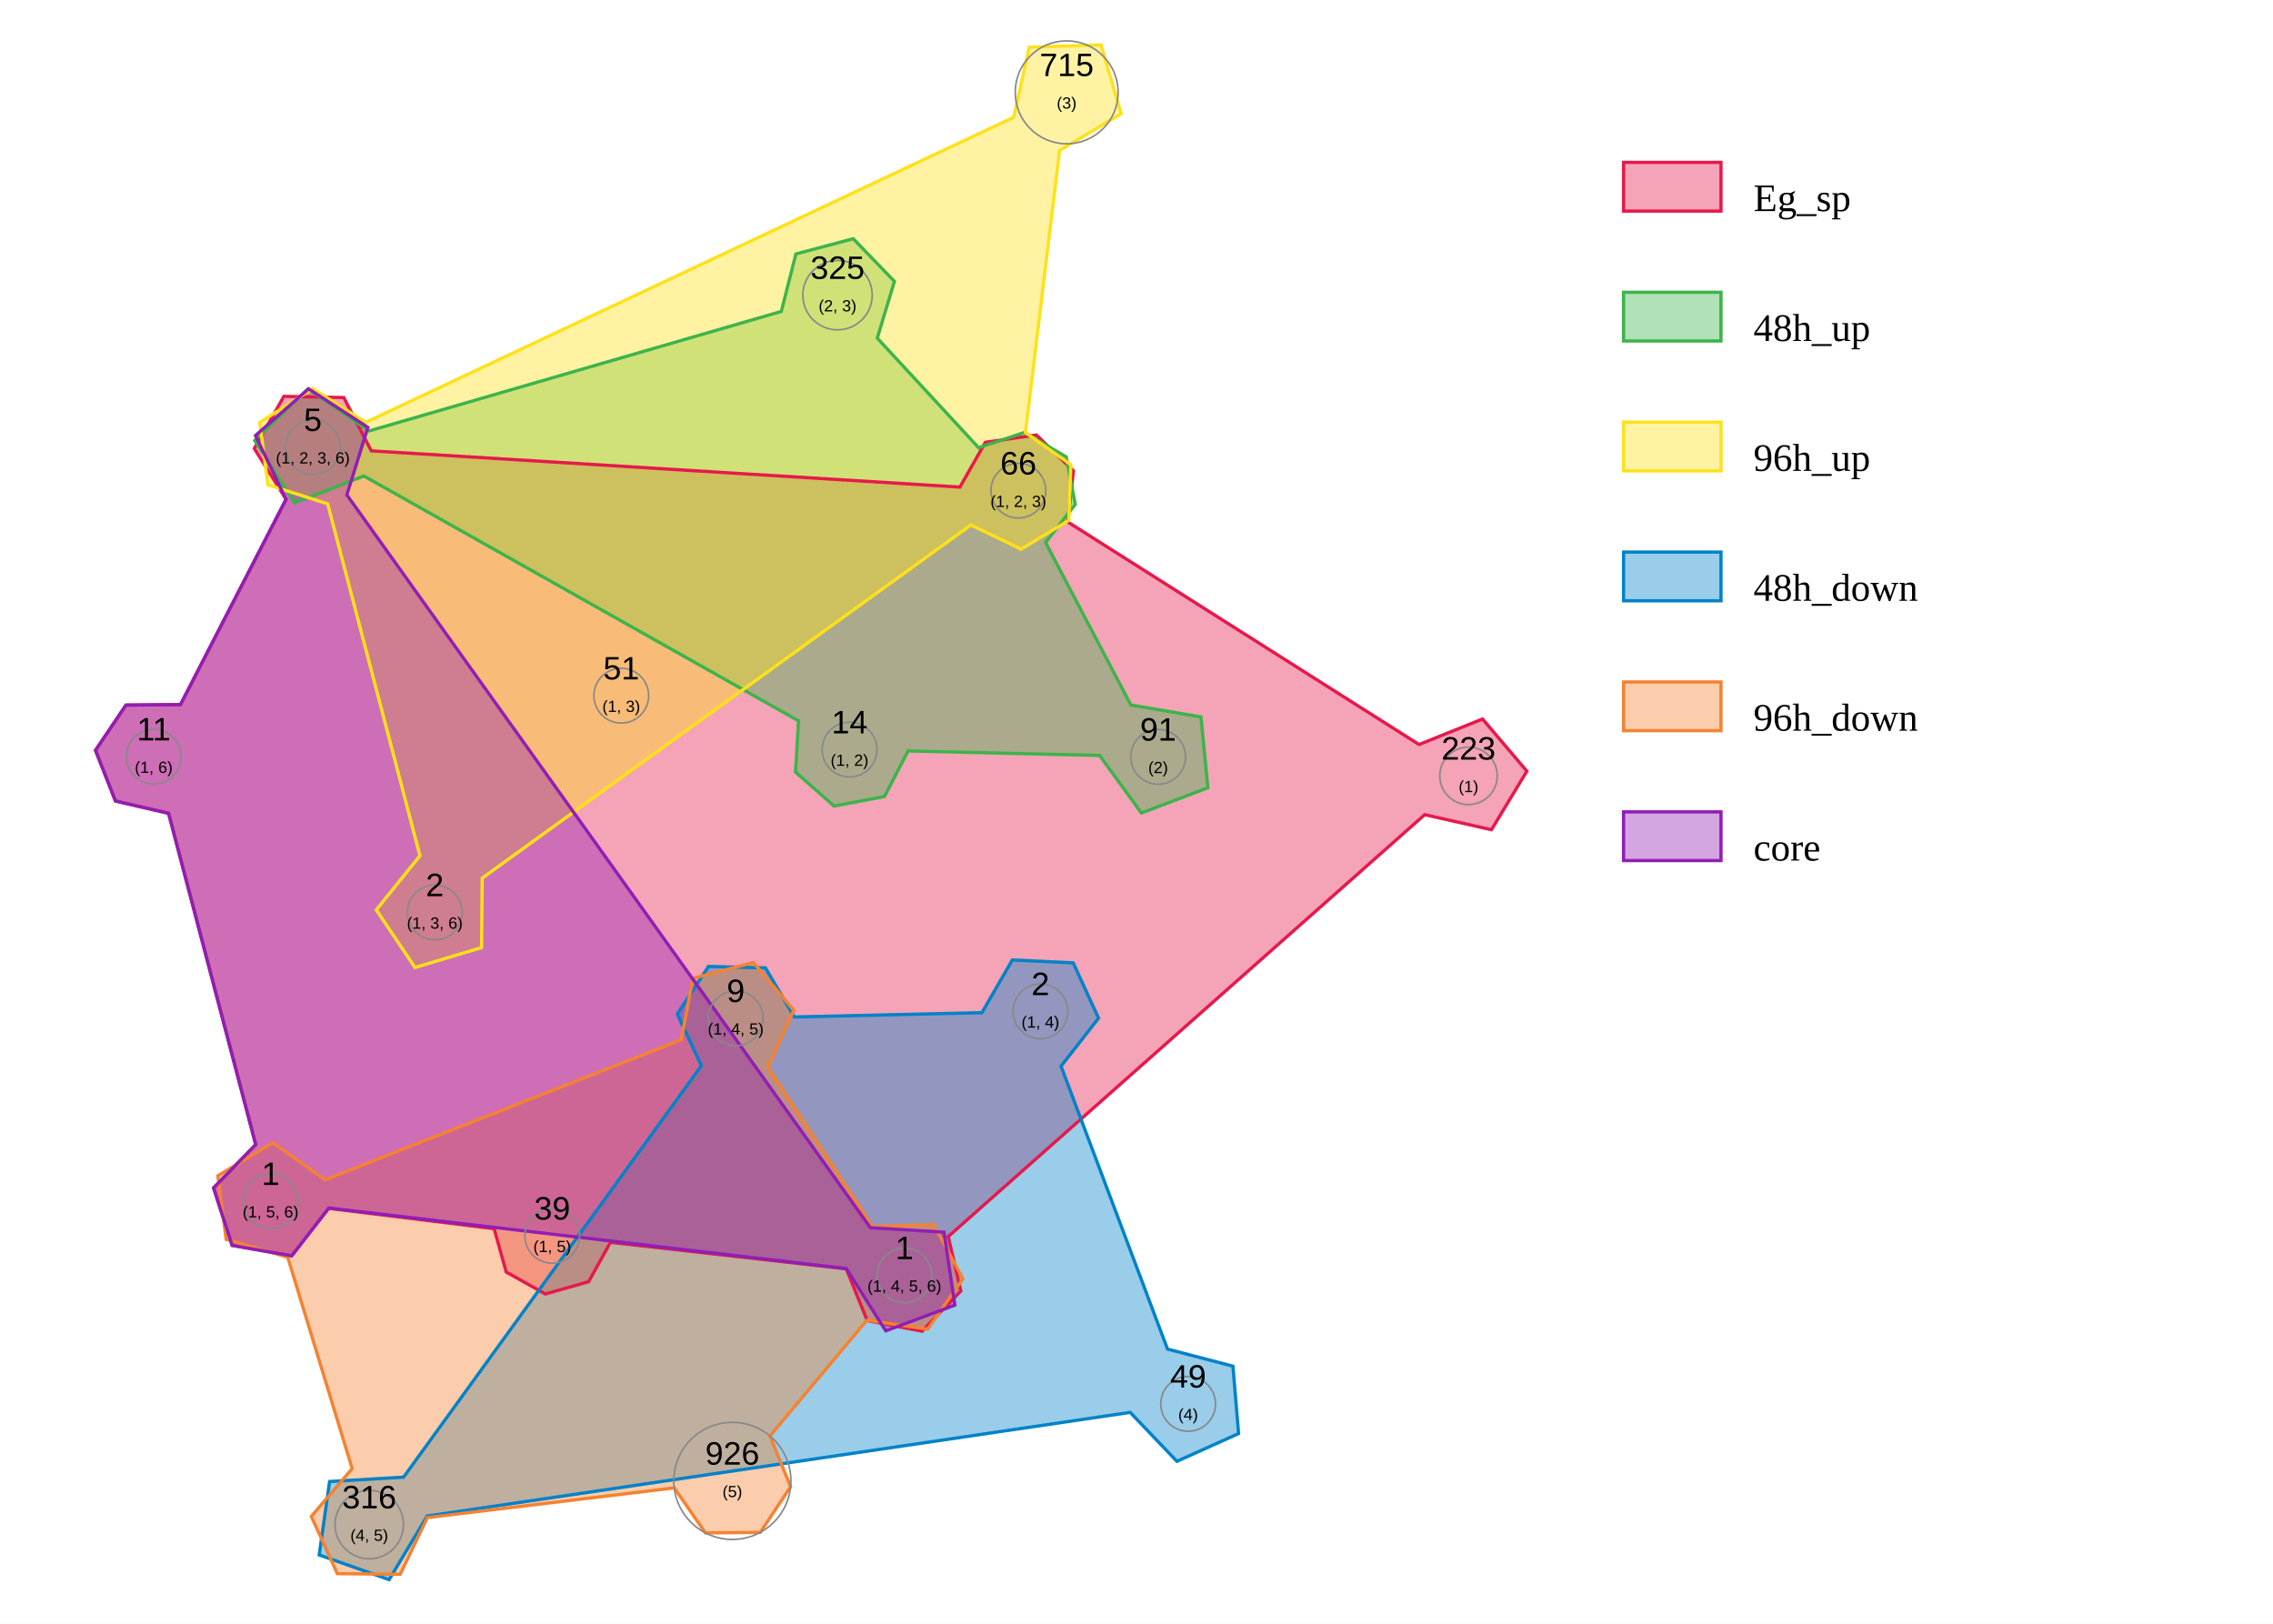
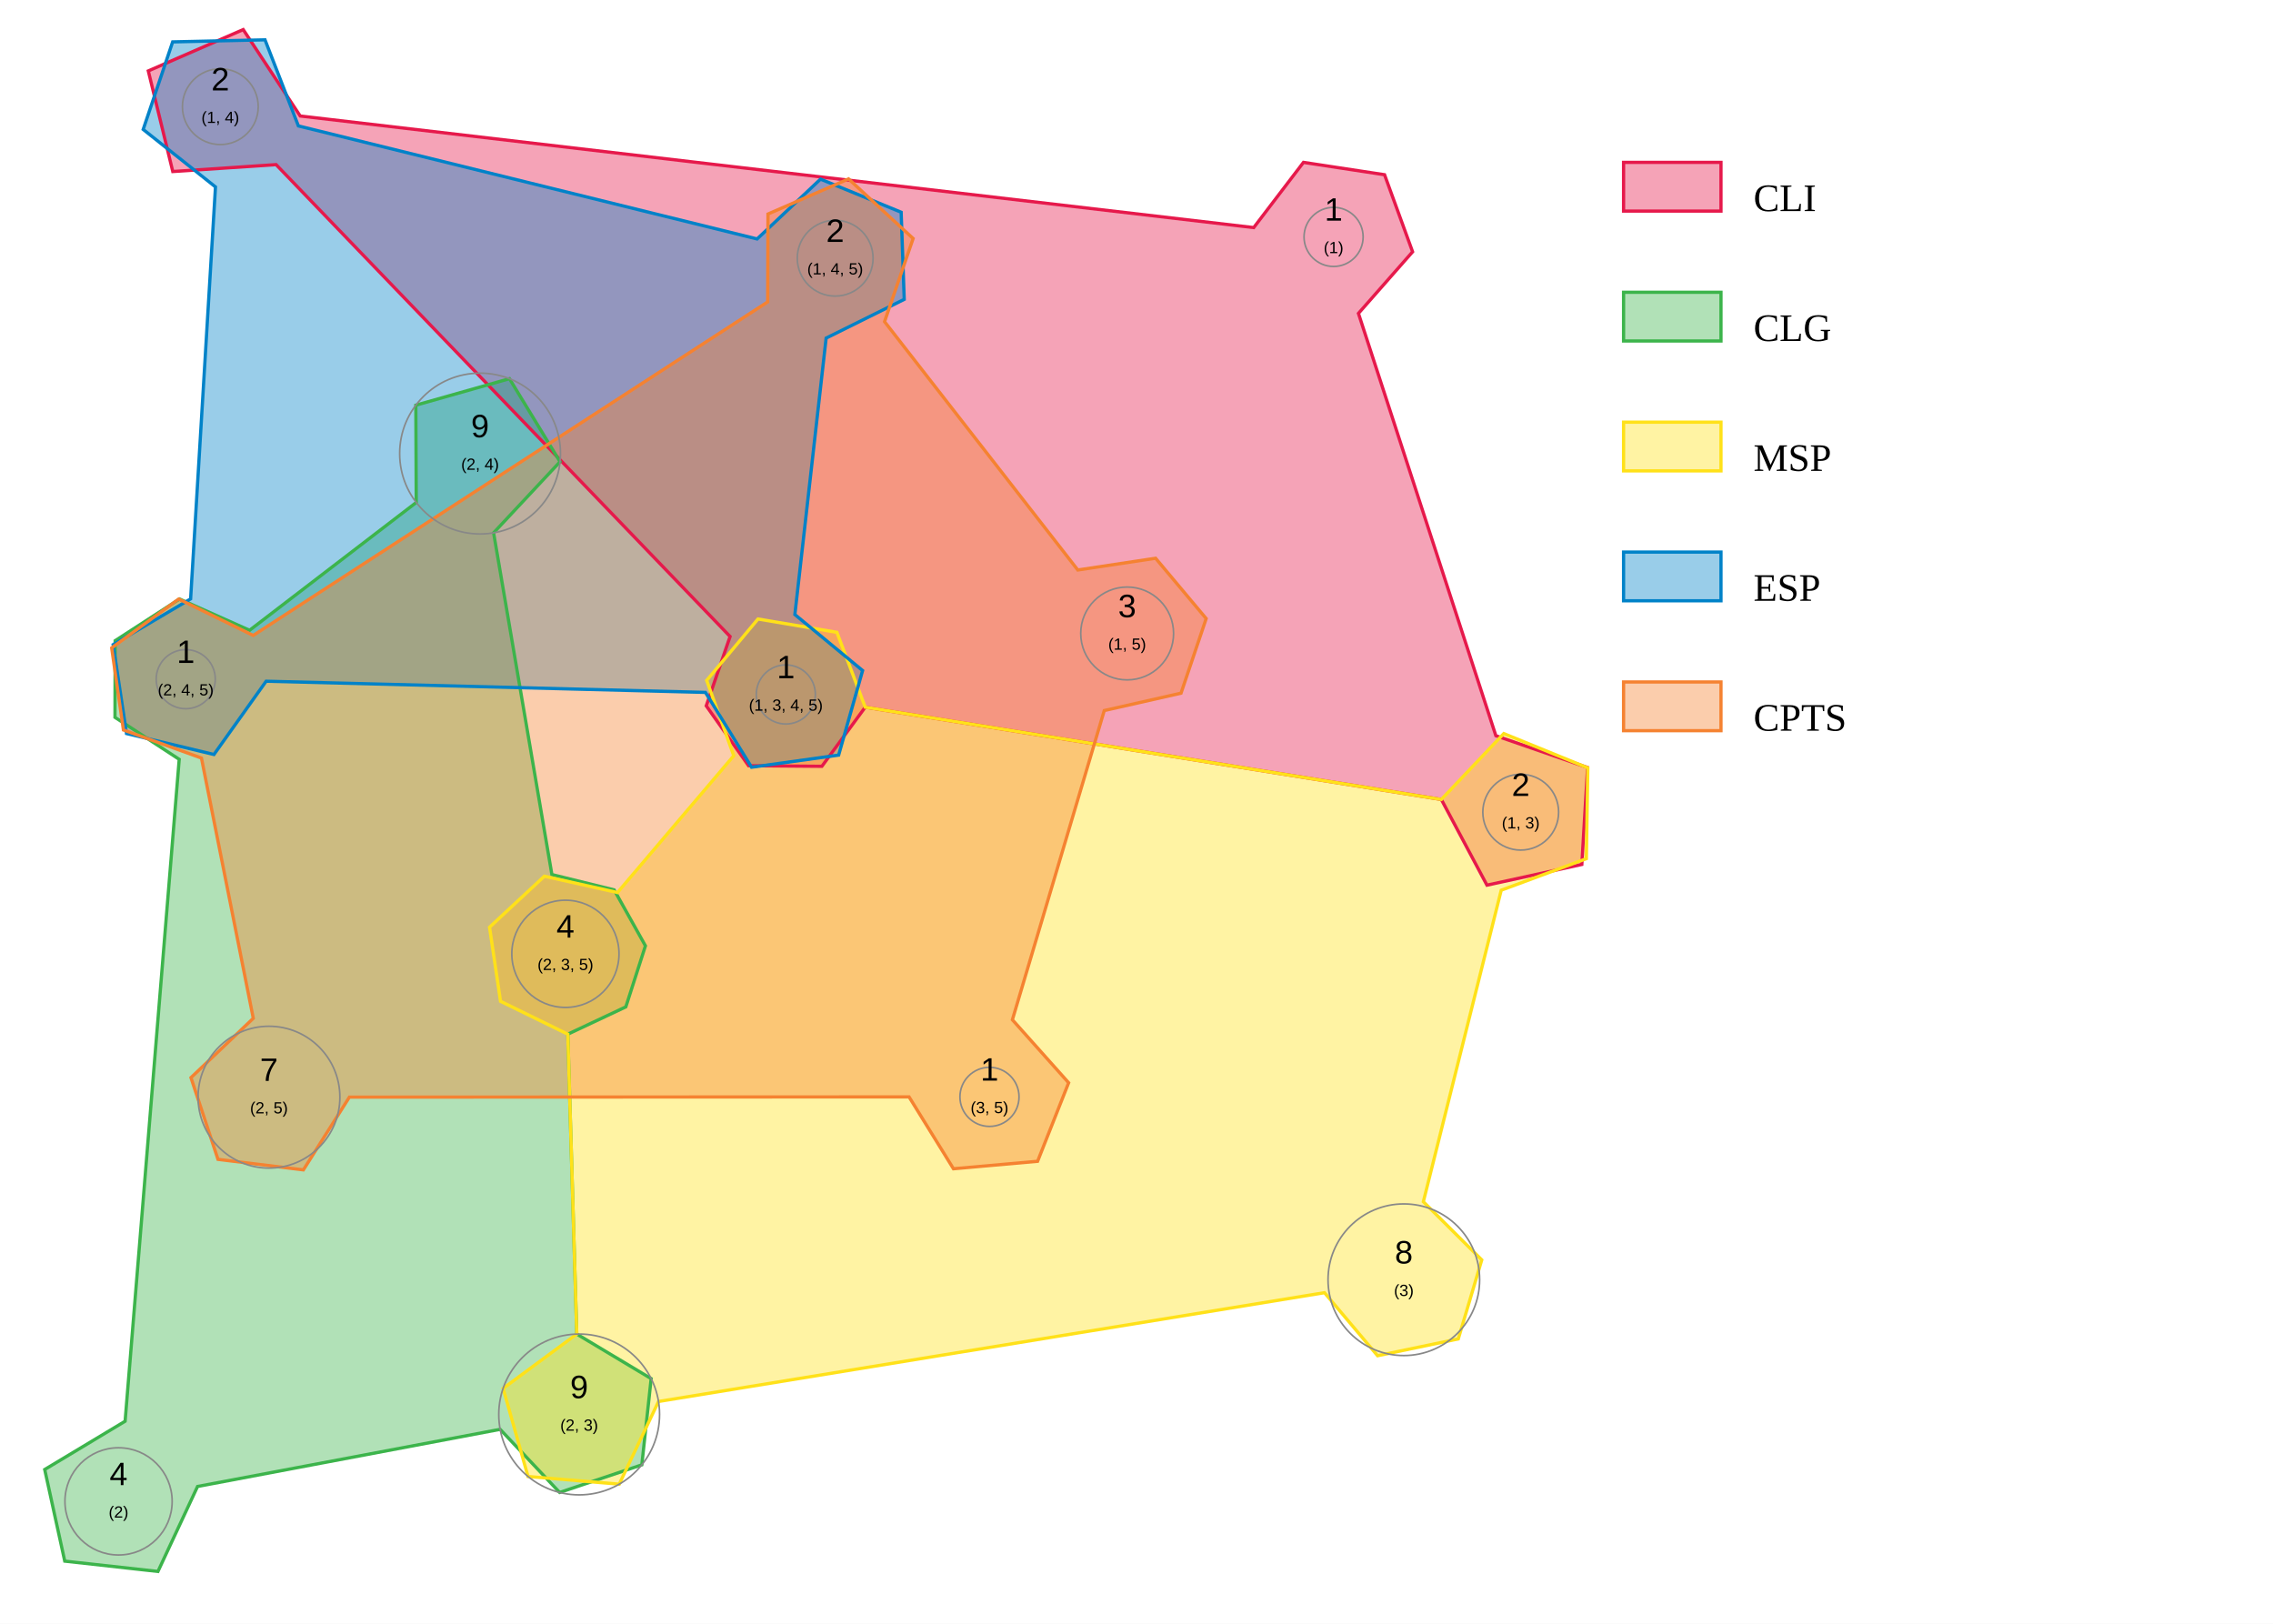
<svg xmlns="http://www.w3.org/2000/svg" xmlns:xlink="http://www.w3.org/1999/xlink" width="700" height="500">
  <defs>
    <style type="text/css">
  .borderLine {
	   stroke: none;
	   fill-opacity: 0.4;
  }
  .outLine {
	   stroke-width: 1;
	   fill: none;
  }
  .circle {
	   stroke: #888888;
	   stroke-width: 0.5;
	   fill: none;
    pointer-events: all;
  }
  .spcircle {
	   stroke: #FF2222;
	   stroke-width: 1;
	   fill: none;
    pointer-events: all;
  }
  .tLabel {
	   font-family: Arial;
    pointer-events: none;
	   font-size: 14px;
	   text-anchor: middle;
	   alignment-baseline: central;
  }
  .nLabel {
	   font-family: Arial;
    pointer-events: none;
	   font-size: 10px;
	   text-anchor: middle;
	   alignment-baseline: central;
  }
  .belong {
	   font-family: Arial;
    pointer-events: none;
	   font-size: 5px;
	   text-anchor: middle;
	   alignment-baseline: central;
  }
  .p0{
    stroke: none;
    fill: #e6194b;
  }
  .q0{
    fill: none;
    stroke: #e6194b;
  }
  .p1{
    stroke: none;
    fill: #3cb44b;
  }
  .q1{
    fill: none;
    stroke: #3cb44b;
  }
  .p2{
    stroke: none;
    fill: #ffe119;
  }
  .q2{
    fill: none;
    stroke: #ffe119;
  }
  .p3{
    stroke: none;
    fill: #0082c8;
  }
  .q3{
    fill: none;
    stroke: #0082c8;
  }
  .p4{
    stroke: none;
    fill: #f58231;
  }
  .q4{
    fill: none;
    stroke: #f58231;
  }
-   .p5{
-     stroke: none;
-     fill: #911eb4;
-   }
-   .q5{
-     fill: none;
-     stroke: #911eb4;
-   }

</style>
    <symbol id="bl0">
-       <path d="M 55.58 216.97 L 38.80 217.12 L 29.41 231.04 L 35.56 246.66 L 51.92 250.44 L 78.75 352.45 L 65.78 365.77 L 71.47 383.47 L 89.78 386.73 L 101.23 372.09 L 152.17 378.35 L 155.89 391.69 L 167.96 398.46 L 181.28 394.67 L 187.99 382.56 L 260.61 390.71 L 267.08 406.65 L 283.97 409.92 L 295.91 397.53 L 292.03 380.77 L 438.75 250.86 L 459.31 255.50 L 470.22 237.47 L 456.57 221.40 L 437.01 229.26 L 328.85 160.74 L 330.58 144.97 L 319.17 133.94 L 303.46 136.19 L 295.62 149.99 L 114.34 138.83 L 105.88 122.42 L 87.42 122.05 L 78.31 138.10 L 88.09 153.76 Z" />
+       <path d="M 92.45 35.72 L 74.90 9.11 L 45.67 21.84 L 53.21 52.82 L 85.02 50.69 L 224.84 196.00 L 217.50 217.35 L 230.53 235.79 L 253.11 235.97 L 266.46 217.76 L 443.88 246.18 L 457.93 272.57 L 487.15 266.19 L 488.92 236.34 L 460.67 226.55 L 418.35 96.50 L 435.03 77.53 L 426.39 53.80 L 401.42 50.00 L 386.10 70.08 Z" />
    </symbol>
    <symbol id="bl1">
-       <path d="M 113.66 132.70 L 94.84 119.75 L 78.43 135.64 L 90.77 154.87 L 112.05 146.57 L 245.92 221.97 L 244.99 237.75 L 256.85 248.20 L 272.39 245.28 L 279.66 231.24 L 338.63 232.63 L 351.51 250.34 L 371.98 242.57 L 369.86 220.77 L 348.27 217.09 L 322.00 167.06 L 331.15 155.31 L 328.35 140.69 L 315.50 133.16 L 301.37 137.86 L 270.17 104.12 L 275.45 86.64 L 262.76 73.51 L 245.11 78.20 L 240.61 95.90 Z" />
+       <path d="M 38.53 437.64 L 13.77 452.51 L 19.94 480.72 L 48.64 483.90 L 60.84 457.73 L 154.03 440.14 L 172.35 459.57 L 197.66 451.07 L 200.53 424.52 L 177.62 410.80 L 174.86 318.46 L 192.73 310.05 L 198.77 291.25 L 189.13 274.02 L 169.96 269.30 L 152.01 164.07 L 172.47 142.19 L 156.89 116.61 L 128.06 124.77 L 128.19 154.73 L 76.86 194.08 L 55.29 184.45 L 35.46 197.29 L 35.41 220.90 L 55.19 233.82 Z" />
    </symbol>
    <symbol id="bl2">
-       <path d="M 112.65 130.04 L 96.31 119.69 L 80.00 130.08 L 82.49 149.27 L 100.91 155.16 L 129.33 263.51 L 115.88 280.17 L 127.81 297.93 L 148.31 291.79 L 148.51 270.40 L 299.00 161.66 L 314.45 169.11 L 329.15 160.26 L 329.79 143.11 L 315.79 133.19 L 326.32 46.33 L 345.28 35.01 L 339.06 13.82 L 316.98 14.55 L 312.18 36.11 Z" />
+       <path d="M 190.16 274.84 L 167.65 269.81 L 150.76 285.52 L 154.14 308.33 L 174.86 318.46 L 177.62 410.80 L 154.94 427.53 L 162.61 454.66 L 190.70 457.02 L 202.80 431.56 L 407.89 398.06 L 424.25 417.47 L 449.10 412.29 L 456.33 387.96 L 438.34 370.05 L 462.32 274.12 L 488.54 264.41 L 488.99 236.45 L 463.11 225.89 L 443.88 246.18 L 266.46 217.76 L 257.73 194.71 L 233.43 190.61 L 217.63 209.52 L 225.97 232.71 Z" />
    </symbol>
    <symbol id="bl3">
-       <path d="M 124.29 454.86 L 101.50 456.21 L 98.30 478.82 L 119.83 486.43 L 131.56 466.84 L 348.06 434.92 L 362.44 449.99 L 381.44 441.44 L 379.70 420.69 L 359.55 415.42 L 326.76 328.31 L 338.32 313.53 L 330.50 296.49 L 311.77 295.60 L 302.38 311.84 L 244.60 313.16 L 235.73 298.03 L 218.19 297.60 L 208.59 312.28 L 216.00 328.18 Z" />
+       <path d="M 58.70 184.42 L 34.84 198.50 L 38.96 225.88 L 65.89 232.33 L 81.96 209.77 L 217.25 213.21 L 231.46 236.25 L 258.27 232.52 L 265.65 206.48 L 244.79 189.24 L 254.42 104.11 L 278.47 92.18 L 277.52 65.35 L 252.69 55.16 L 233.16 73.58 L 91.89 38.77 L 81.61 12.26 L 53.17 12.90 L 44.10 39.86 L 66.36 57.56 Z" />
    </symbol>
    <symbol id="bl4">
-       <path d="M 100.12 363.29 L 84.02 351.87 L 67.10 362.05 L 69.64 381.63 L 88.60 387.14 L 108.46 452.22 L 95.87 466.94 L 103.88 484.57 L 123.25 484.78 L 131.62 467.31 L 207.64 458.17 L 217.26 472.03 L 234.13 471.86 L 243.48 457.82 L 237.12 442.19 L 266.96 406.55 L 285.69 409.28 L 296.54 393.77 L 287.56 377.11 L 268.64 377.65 L 236.47 328.64 L 244.44 311.11 L 232.04 296.38 L 213.40 301.25 L 209.79 320.17 Z" />
-     </symbol>
-     <symbol id="bl5">
-       <path d="M 55.58 216.97 L 38.80 217.12 L 29.41 231.04 L 35.56 246.66 L 51.92 250.44 L 78.75 352.45 L 65.77 365.80 L 71.51 383.51 L 89.85 386.71 L 101.25 371.99 L 260.62 390.63 L 272.78 409.81 L 294.06 401.89 L 290.72 379.43 L 268.05 378.05 L 106.82 152.39 L 113.30 131.60 L 95.03 119.74 L 78.67 134.12 L 88.09 153.76 Z" />
+       <path d="M 77.98 195.67 L 55.03 184.47 L 34.39 199.51 L 38.01 224.78 L 62.04 233.43 L 78.00 313.57 L 58.81 331.84 L 67.13 357.00 L 93.43 360.24 L 107.60 337.84 L 279.96 337.77 L 293.63 359.90 L 319.54 357.60 L 329.10 333.42 L 311.78 314.02 L 340.07 218.80 L 363.71 213.45 L 371.46 190.48 L 355.88 171.90 L 331.92 175.52 L 272.41 99.05 L 281.21 73.45 L 261.32 55.09 L 236.51 65.90 L 236.42 92.97 Z" />
    </symbol>
  </defs>
  <rect width="700" height="500" style="fill:#fff;stroke-width:0" />
  <use class="p0 borderLine" xlink:href="#bl0" />
  <use class="p1 borderLine" xlink:href="#bl1" />
  <use class="p2 borderLine" xlink:href="#bl2" />
  <use class="p3 borderLine" xlink:href="#bl3" />
  <use class="p4 borderLine" xlink:href="#bl4" />
-   <use class="p5 borderLine" xlink:href="#bl5" />
  <use class="q0 outLine" xlink:href="#bl0" />
  <use class="q1 outLine" xlink:href="#bl1" />
  <use class="q2 outLine" xlink:href="#bl2" />
  <use class="q3 outLine" xlink:href="#bl3" />
  <use class="q4 outLine" xlink:href="#bl4" />
-   <use class="q5 outLine" xlink:href="#bl5" />
-   <circle class="circle" cx="452.248" cy="238.91" r="8.849" />
-   <text class="tLabel" x="452.25" y="218.91" />
-   <text class="nLabel" x="452.25" y="233.91">223</text>
-   <text class="belong" x="452.25" y="243.91">(1)</text>
-   <circle class="circle" cx="261.633" cy="230.815" r="8.432" />
-   <text class="tLabel" x="261.63" y="210.82" />
-   <text class="nLabel" x="261.63" y="225.82">14</text>
-   <text class="belong" x="261.63" y="235.82">(1, 2)</text>
-   <circle class="circle" cx="313.618" cy="151.095" r="8.432" />
-   <text class="tLabel" x="313.62" y="131.10" />
-   <text class="nLabel" x="313.62" y="146.10">66</text>
-   <text class="belong" x="313.62" y="156.10">(1, 2, 3)</text>
-   <circle class="circle" cx="356.658" cy="233.059" r="8.432" />
-   <text class="tLabel" x="356.66" y="213.06" />
-   <text class="nLabel" x="356.66" y="228.06">91</text>
-   <text class="belong" x="356.66" y="238.06">(2)</text>
-   <circle class="circle" cx="257.927" cy="90.885" r="10.683" />
-   <text class="tLabel" x="257.93" y="70.88" />
-   <text class="nLabel" x="257.93" y="85.88">325</text>
-   <text class="belong" x="257.93" y="95.88">(2, 3)</text>
-   <circle class="circle" cx="328.494" cy="28.432" r="15.845" />
-   <text class="tLabel" x="328.49" y="8.43" />
-   <text class="nLabel" x="328.49" y="23.43">715</text>
-   <text class="belong" x="328.49" y="33.43">(3)</text>
-   <circle class="circle" cx="191.328" cy="214.22" r="8.432" />
-   <text class="tLabel" x="191.33" y="194.22" />
-   <text class="nLabel" x="191.33" y="209.22">51</text>
-   <text class="belong" x="191.33" y="219.22">(1, 3)</text>
-   <circle class="circle" cx="133.899" cy="280.957" r="8.432" />
-   <text class="tLabel" x="133.90" y="260.96" />
-   <text class="nLabel" x="133.90" y="275.96">2</text>
-   <text class="belong" x="133.90" y="285.96">(1, 3, 6)</text>
-   <circle class="circle" cx="365.902" cy="432.293" r="8.432" />
-   <text class="tLabel" x="365.90" y="412.29" />
-   <text class="nLabel" x="365.90" y="427.29">49</text>
-   <text class="belong" x="365.90" y="437.29">(4)</text>
-   <circle class="circle" cx="320.409" cy="311.43" r="8.432" />
-   <text class="tLabel" x="320.41" y="291.43" />
-   <text class="nLabel" x="320.41" y="306.43">2</text>
-   <text class="belong" x="320.41" y="316.43">(1, 4)</text>
-   <circle class="circle" cx="113.719" cy="469.466" r="10.534" />
-   <text class="tLabel" x="113.72" y="449.47" />
-   <text class="nLabel" x="113.72" y="464.47">316</text>
-   <text class="belong" x="113.72" y="474.47">(4, 5)</text>
-   <circle class="circle" cx="226.575" cy="313.57" r="8.432" />
-   <text class="tLabel" x="226.58" y="293.57" />
-   <text class="nLabel" x="226.58" y="308.57">9</text>
-   <text class="belong" x="226.58" y="318.57">(1, 4, 5)</text>
-   <circle class="circle" cx="278.534" cy="392.724" r="8.432" />
-   <text class="tLabel" x="278.53" y="372.72" />
-   <text class="nLabel" x="278.53" y="387.72">1</text>
-   <text class="belong" x="278.53" y="397.72">(1, 4, 5, 6)</text>
-   <circle class="circle" cx="225.538" cy="456.012" r="18.032" />
-   <text class="tLabel" x="225.54" y="436.01" />
-   <text class="nLabel" x="225.54" y="451.01">926</text>
-   <text class="belong" x="225.54" y="461.01">(5)</text>
-   <circle class="circle" cx="170.07" cy="380.55" r="8.432" />
-   <text class="tLabel" x="170.07" y="360.55" />
-   <text class="nLabel" x="170.07" y="375.55">39</text>
-   <text class="belong" x="170.07" y="385.55">(1, 5)</text>
-   <circle class="circle" cx="83.336" cy="369.892" r="8.432" />
-   <text class="tLabel" x="83.34" y="349.89" />
-   <text class="nLabel" x="83.34" y="364.89">1</text>
-   <text class="belong" x="83.34" y="374.89">(1, 5, 6)</text>
-   <circle class="circle" cx="47.336" cy="233.002" r="8.432" />
-   <text class="tLabel" x="47.34" y="213.00" />
-   <text class="nLabel" x="47.34" y="228.00">11</text>
-   <text class="belong" x="47.34" y="238.00">(1, 6)</text>
-   <circle class="circle" cx="96.34" cy="137.72" r="8.432" />
-   <text class="tLabel" x="96.34" y="117.72" />
-   <text class="nLabel" x="96.34" y="132.72">5</text>
-   <text class="belong" x="96.34" y="142.72">(1, 2, 3, 6)</text>
+   <circle class="circle" cx="410.693" cy="72.954" r="9.1" />
+   <text class="tLabel" x="410.69" y="52.95" />
+   <text class="nLabel" x="410.69" y="67.95">1</text>
+   <text class="belong" x="410.69" y="77.95">(1)</text>
+   <circle class="circle" cx="36.508" cy="462.319" r="16.508" />
+   <text class="tLabel" x="36.51" y="442.32" />
+   <text class="nLabel" x="36.51" y="457.32">4</text>
+   <text class="belong" x="36.51" y="467.32">(2)</text>
+   <circle class="circle" cx="178.363" cy="435.553" r="24.762" />
+   <text class="tLabel" x="178.36" y="415.55" />
+   <text class="nLabel" x="178.36" y="430.55">9</text>
+   <text class="belong" x="178.36" y="440.55">(2, 3)</text>
+   <circle class="circle" cx="147.843" cy="139.662" r="24.762" />
+   <text class="tLabel" x="147.84" y="119.66" />
+   <text class="nLabel" x="147.84" y="134.66">9</text>
+   <text class="belong" x="147.84" y="144.66">(2, 4)</text>
+   <circle class="circle" cx="57.203" cy="209.14" r="9.1" />
+   <text class="tLabel" x="57.20" y="189.14" />
+   <text class="nLabel" x="57.20" y="204.14">1</text>
+   <text class="belong" x="57.20" y="214.14">(2, 4, 5)</text>
+   <circle class="circle" cx="82.834" cy="337.855" r="21.838" />
+   <text class="tLabel" x="82.83" y="317.85" />
+   <text class="nLabel" x="82.83" y="332.85">7</text>
+   <text class="belong" x="82.83" y="342.85">(2, 5)</text>
+   <circle class="circle" cx="174.125" cy="293.712" r="16.508" />
+   <text class="tLabel" x="174.13" y="273.71" />
+   <text class="nLabel" x="174.13" y="288.71">4</text>
+   <text class="belong" x="174.13" y="298.71">(2, 3, 5)</text>
+   <circle class="circle" cx="432.33" cy="394.068" r="23.346" />
+   <text class="tLabel" x="432.33" y="374.07" />
+   <text class="nLabel" x="432.33" y="389.07">8</text>
+   <text class="belong" x="432.33" y="399.07">(3)</text>
+   <circle class="circle" cx="468.327" cy="250.096" r="11.673" />
+   <text class="tLabel" x="468.33" y="230.10" />
+   <text class="nLabel" x="468.33" y="245.10">2</text>
+   <text class="belong" x="468.33" y="255.10">(1, 3)</text>
+   <circle class="circle" cx="242.008" cy="213.843" r="9.1" />
+   <text class="tLabel" x="242.01" y="193.84" />
+   <text class="nLabel" x="242.01" y="208.84">1</text>
+   <text class="belong" x="242.01" y="218.84">(1, 3, 4, 5)</text>
+   <circle class="circle" cx="304.726" cy="337.759" r="9.1" />
+   <text class="tLabel" x="304.73" y="317.76" />
+   <text class="nLabel" x="304.73" y="332.76">1</text>
+   <text class="belong" x="304.73" y="342.76">(3, 5)</text>
+   <circle class="circle" cx="67.851" cy="32.846" r="11.673" />
+   <text class="tLabel" x="67.85" y="12.85" />
+   <text class="nLabel" x="67.85" y="27.85">2</text>
+   <text class="belong" x="67.85" y="37.85">(1, 4)</text>
+   <circle class="circle" cx="257.202" cy="79.505" r="11.673" />
+   <text class="tLabel" x="257.20" y="59.51" />
+   <text class="nLabel" x="257.20" y="74.51">2</text>
+   <text class="belong" x="257.20" y="84.51">(1, 4, 5)</text>
+   <circle class="circle" cx="347.122" cy="195.064" r="14.296" />
+   <text class="tLabel" x="347.12" y="175.06" />
+   <text class="nLabel" x="347.12" y="190.06">3</text>
+   <text class="belong" x="347.12" y="200.06">(1, 5)</text>
  <rect class="p0 borderLine" x="500.00" y="50.00" width="30.00" height="15.00" />
  <rect class="q0" x="500.00" y="50.00" width="30.00" height="15.00" />
-   <text class="legend" x="540.00" y="65.00">Eg_sp</text>
+   <text class="legend" x="540.00" y="65.00">CLI</text>
  <rect class="p1 borderLine" x="500.00" y="90.00" width="30.00" height="15.00" />
  <rect class="q1" x="500.00" y="90.00" width="30.00" height="15.00" />
-   <text class="legend" x="540.00" y="105.00">48h_up</text>
+   <text class="legend" x="540.00" y="105.00">CLG</text>
  <rect class="p2 borderLine" x="500.00" y="130.00" width="30.00" height="15.00" />
  <rect class="q2" x="500.00" y="130.00" width="30.00" height="15.00" />
-   <text class="legend" x="540.00" y="145.00">96h_up</text>
+   <text class="legend" x="540.00" y="145.00">MSP</text>
  <rect class="p3 borderLine" x="500.00" y="170.00" width="30.00" height="15.00" />
  <rect class="q3" x="500.00" y="170.00" width="30.00" height="15.00" />
-   <text class="legend" x="540.00" y="185.00">48h_down</text>
+   <text class="legend" x="540.00" y="185.00">ESP</text>
  <rect class="p4 borderLine" x="500.00" y="210.00" width="30.00" height="15.00" />
  <rect class="q4" x="500.00" y="210.00" width="30.00" height="15.00" />
-   <text class="legend" x="540.00" y="225.00">96h_down</text>
-   <rect class="p5 borderLine" x="500.00" y="250.00" width="30.00" height="15.00" />
-   <rect class="q5" x="500.00" y="250.00" width="30.00" height="15.00" />
-   <text class="legend" x="540.00" y="265.00">core</text>
+   <text class="legend" x="540.00" y="225.00">CPTS</text>
</svg>
